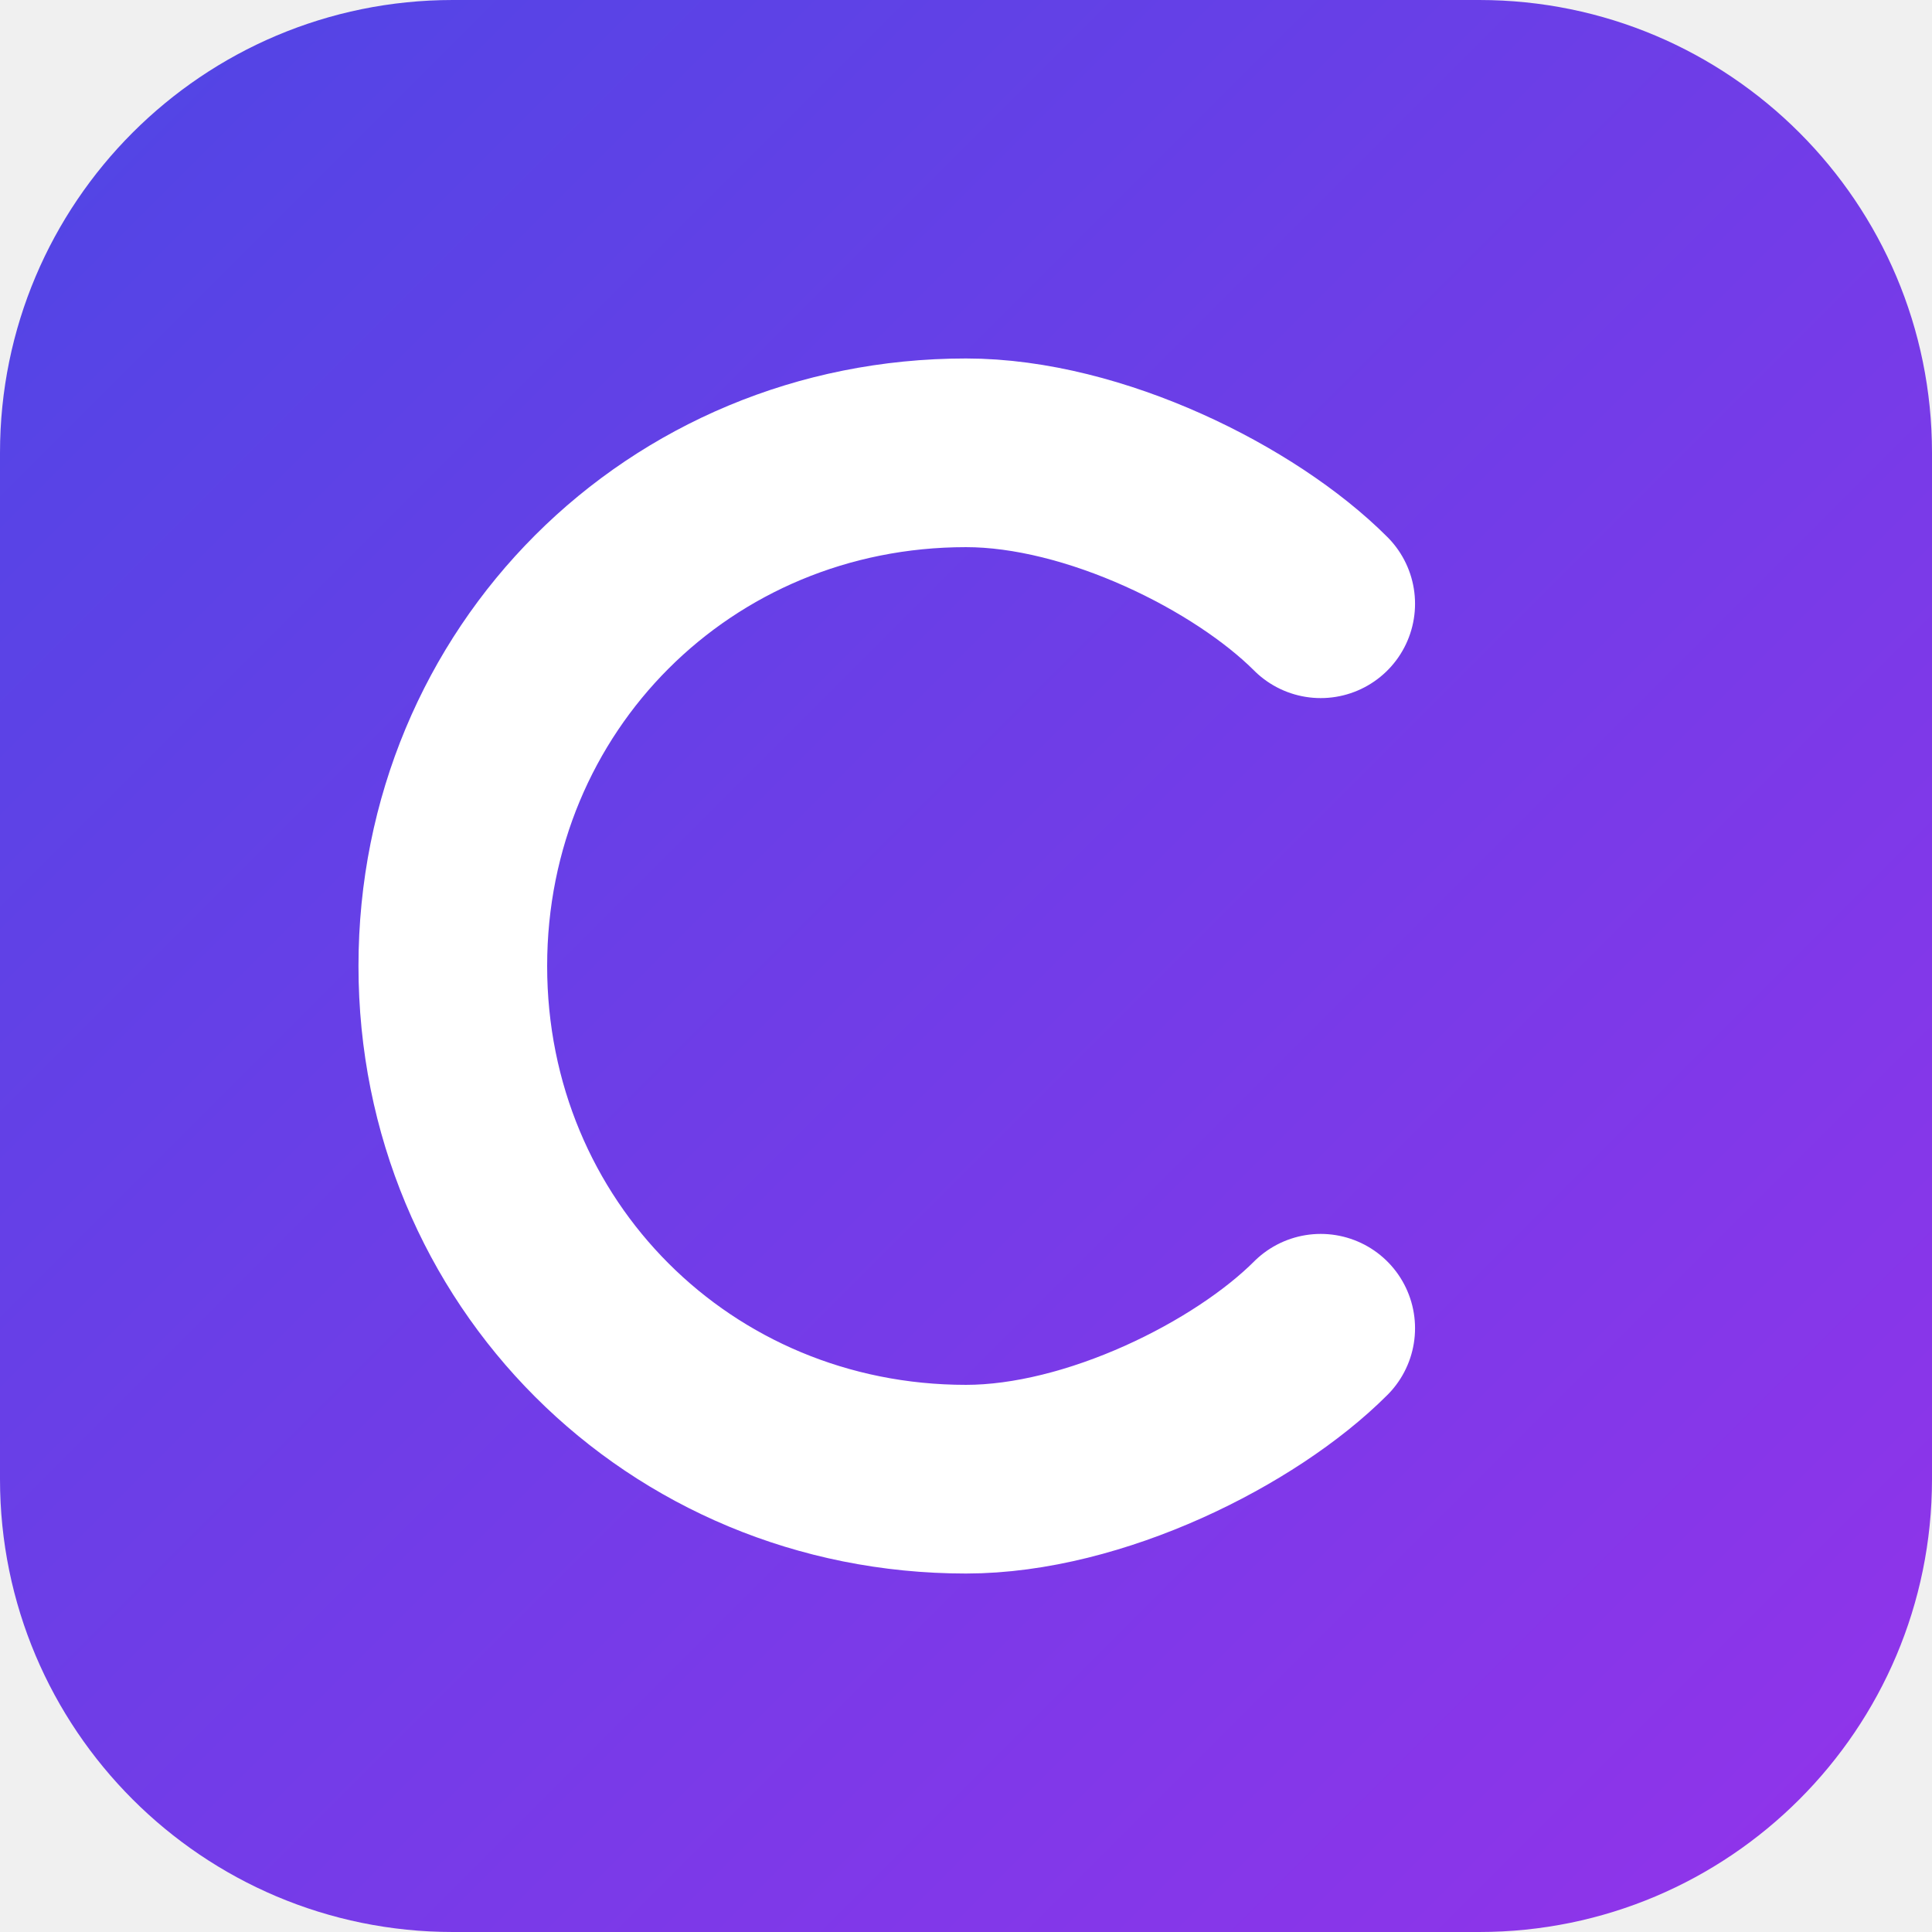
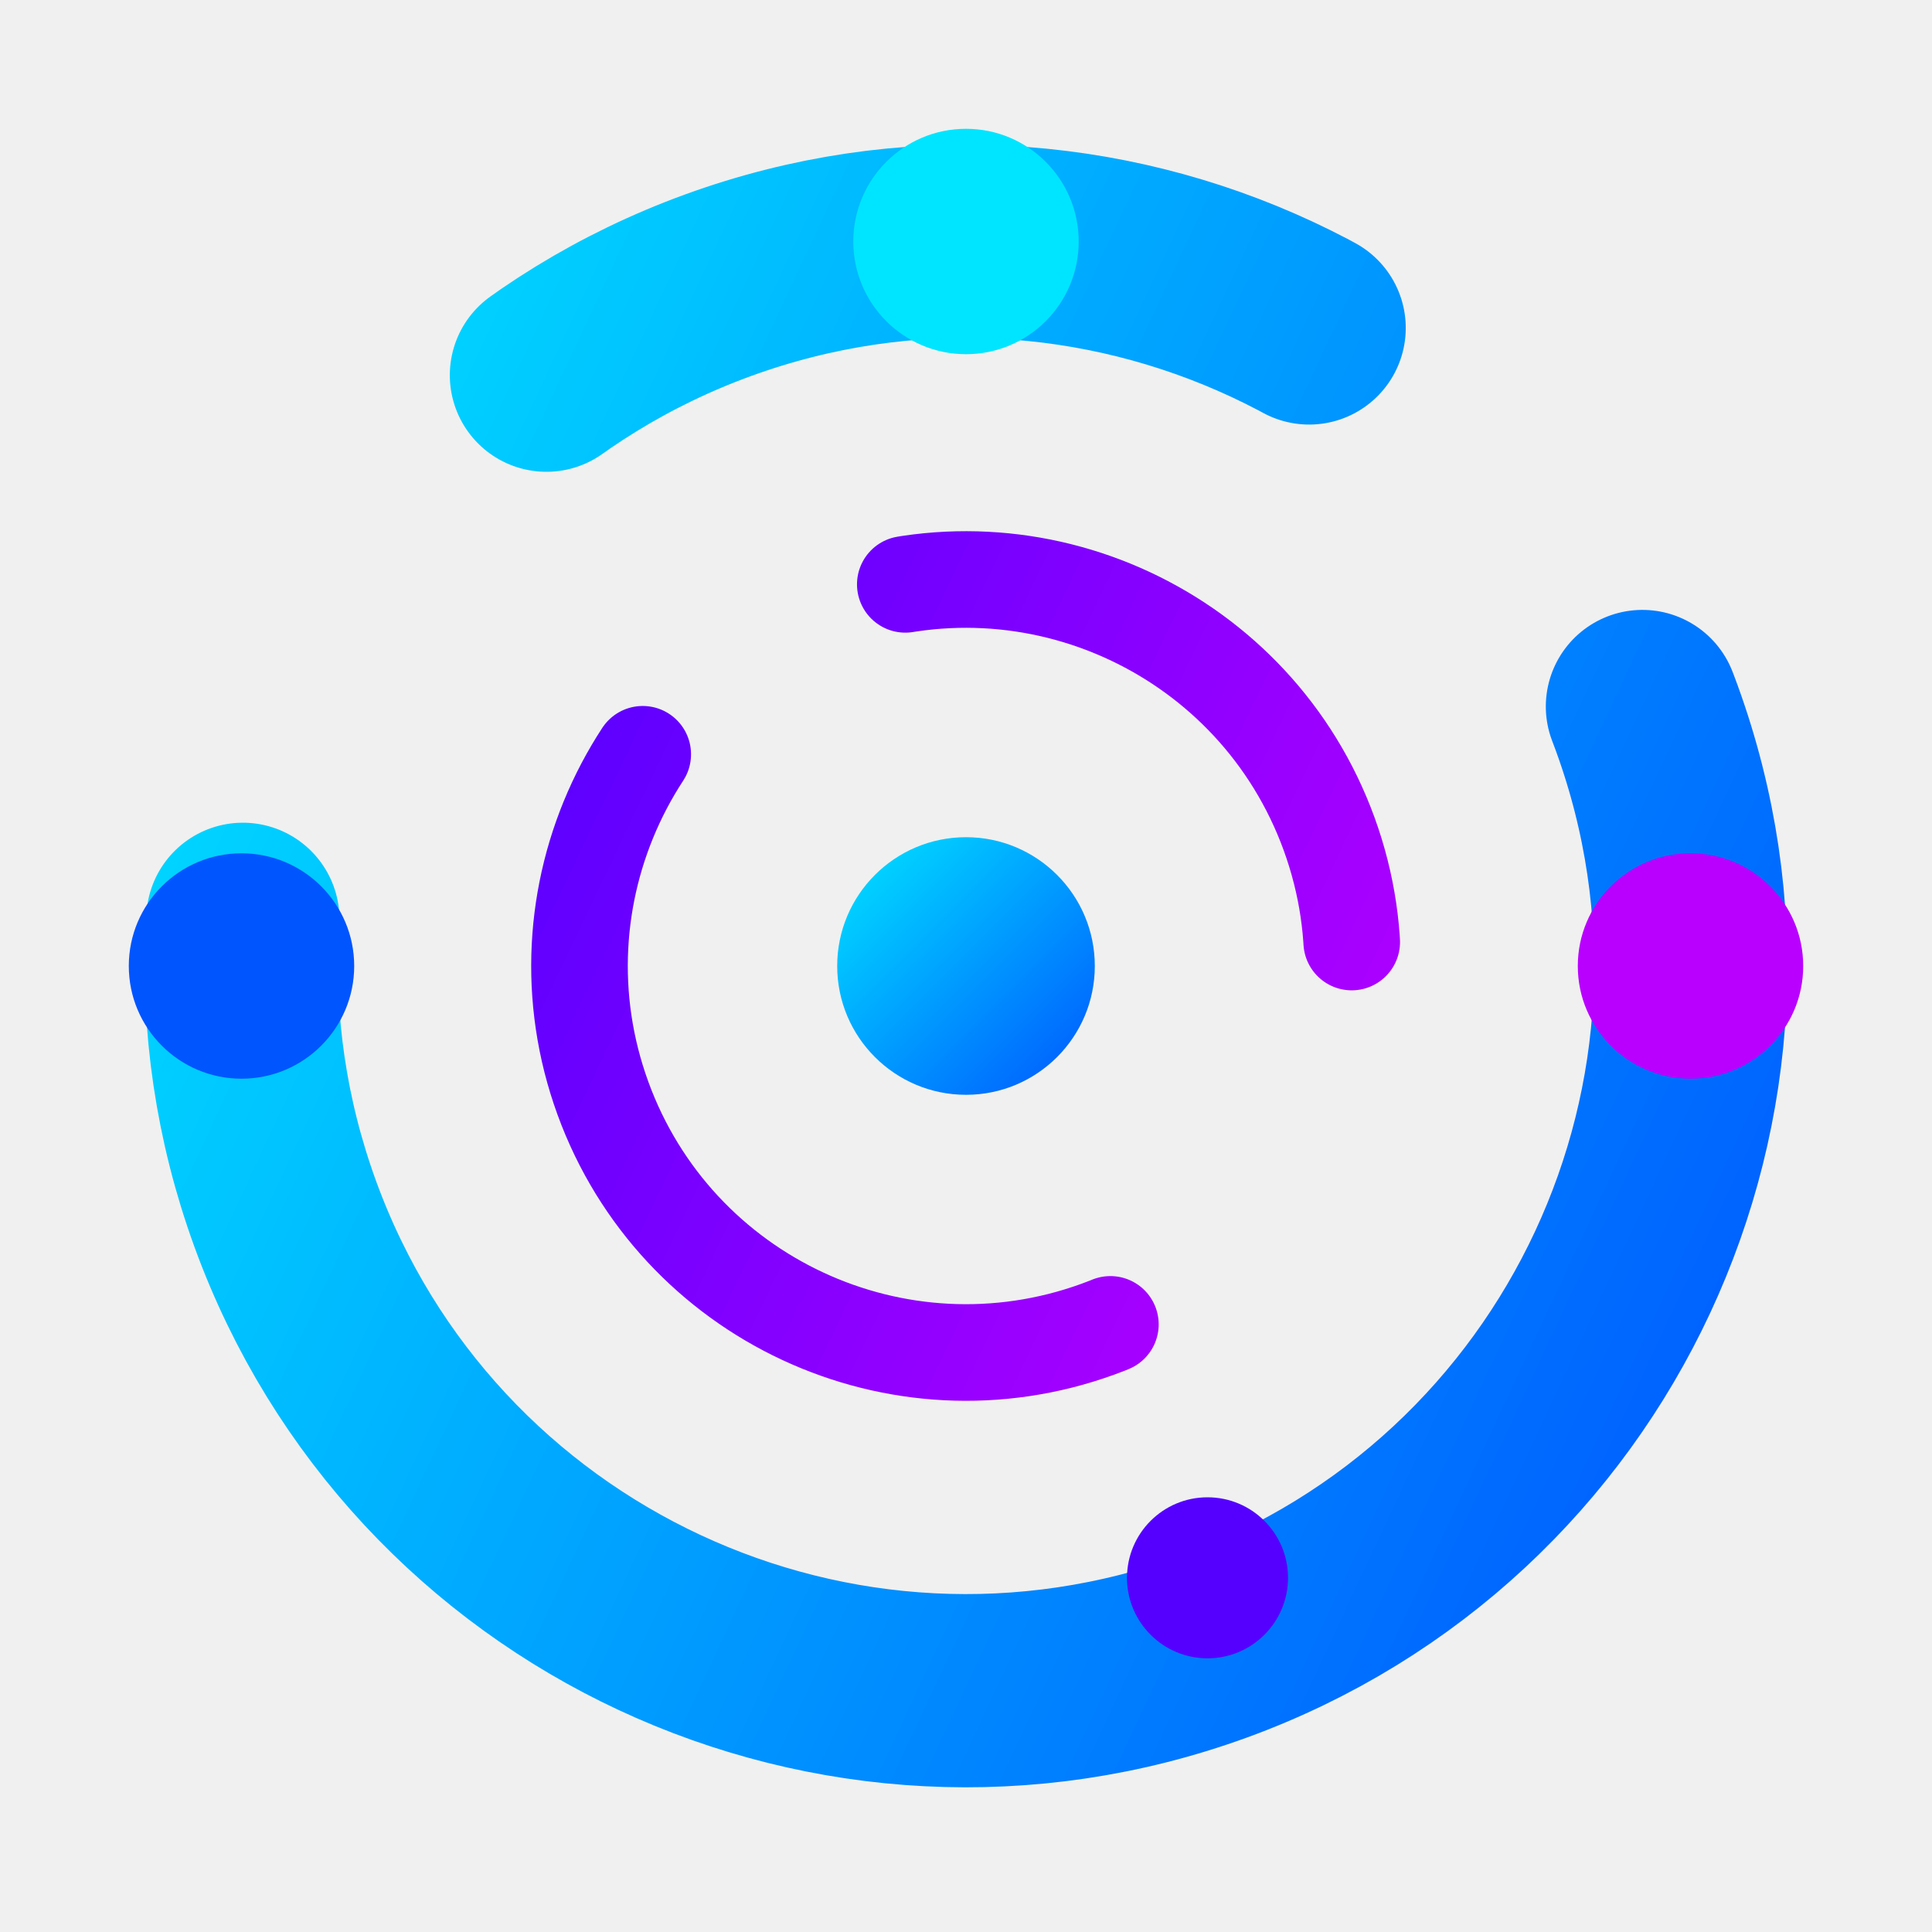
- <svg xmlns="http://www.w3.org/2000/svg" width="512" height="512" viewBox="0 0 512 512">
+ <svg xmlns="http://www.w3.org/2000/svg" viewBox="0 0 120 120">
  <defs>
-     <linearGradient id="grad" x1="0%" y1="0%" x2="100%" y2="100%">
-       <stop offset="0%" style="stop-color:#4F46E5;stop-opacity:1" />
-       <stop offset="100%" style="stop-color:#9333EA;stop-opacity:1" />
+     <linearGradient id="omnexCyan" x1="0%" y1="0%" x2="100%" y2="100%">
+       <stop offset="0%" stop-color="#00E5FF" />
+       <stop offset="100%" stop-color="#0055FF" />
+     </linearGradient>
+     <linearGradient id="omnexPurple" x1="100%" y1="0%" x2="0%" y2="100%">
+       <stop offset="0%" stop-color="#B900FF" />
+       <stop offset="100%" stop-color="#5500FF" />
    </linearGradient>
  </defs>
-   <rect width="512" height="512" rx="120" fill="url(#grad)" />
-   <path d="M350 160 C 330 140, 290 120, 256 120 C 180 120, 120 180, 120 256 C 120 332, 180 392, 256 392 C 290 392, 330 372, 350 352" stroke="white" stroke-width="50" stroke-linecap="round" fill="none" />
+   <circle cx="60" cy="60" r="45" fill="none" stroke="url(#omnexCyan)" stroke-width="12" stroke-dasharray="160 40 50 32" stroke-linecap="round" transform="rotate(-20 60 60)" />
+   <circle cx="60" cy="60" r="24" fill="none" stroke="url(#omnexPurple)" stroke-width="6" stroke-dasharray="60 20 40 30" stroke-linecap="round" transform="rotate(70 60 60)" />
+   <circle cx="60" cy="15" r="7" fill="#00E5FF" />
+   <circle cx="105" cy="60" r="7" fill="#B900FF" />
+   <circle cx="15" cy="60" r="7" fill="#0055FF" />
+   <circle cx="75" cy="98" r="5" fill="#5500FF" />
+   <circle cx="60" cy="60" r="8" fill="url(#omnexCyan)" />
</svg>
